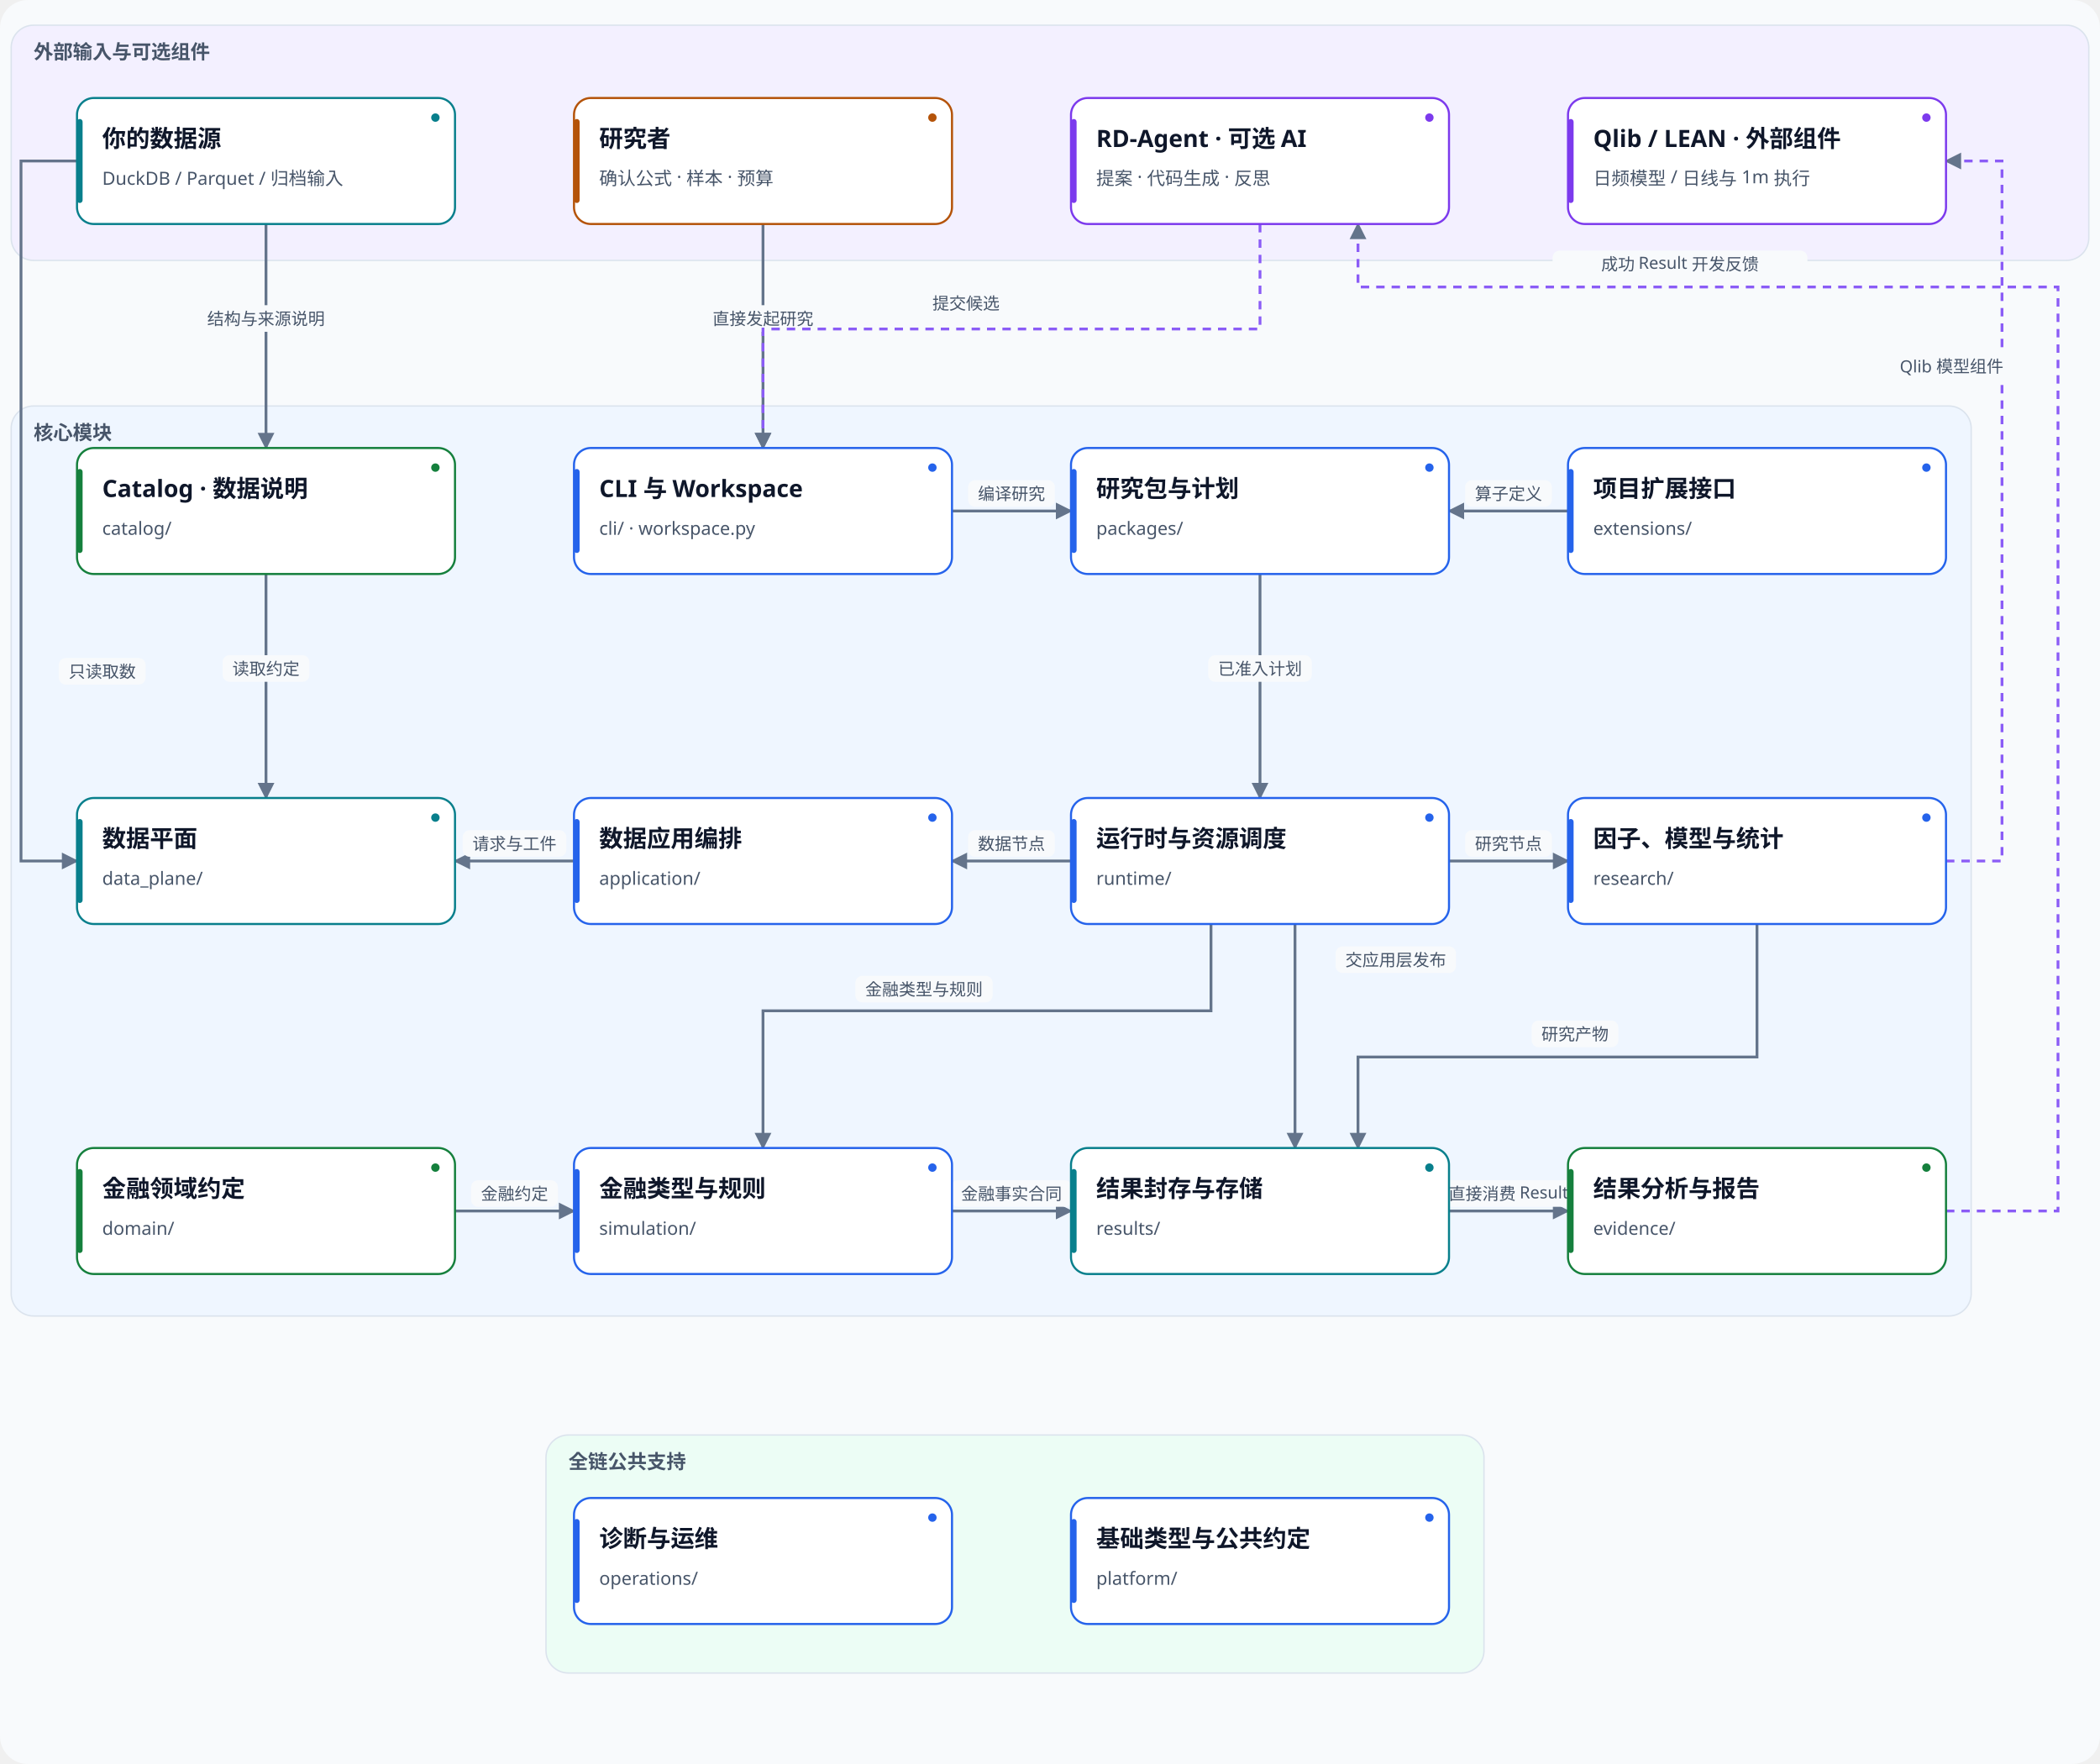
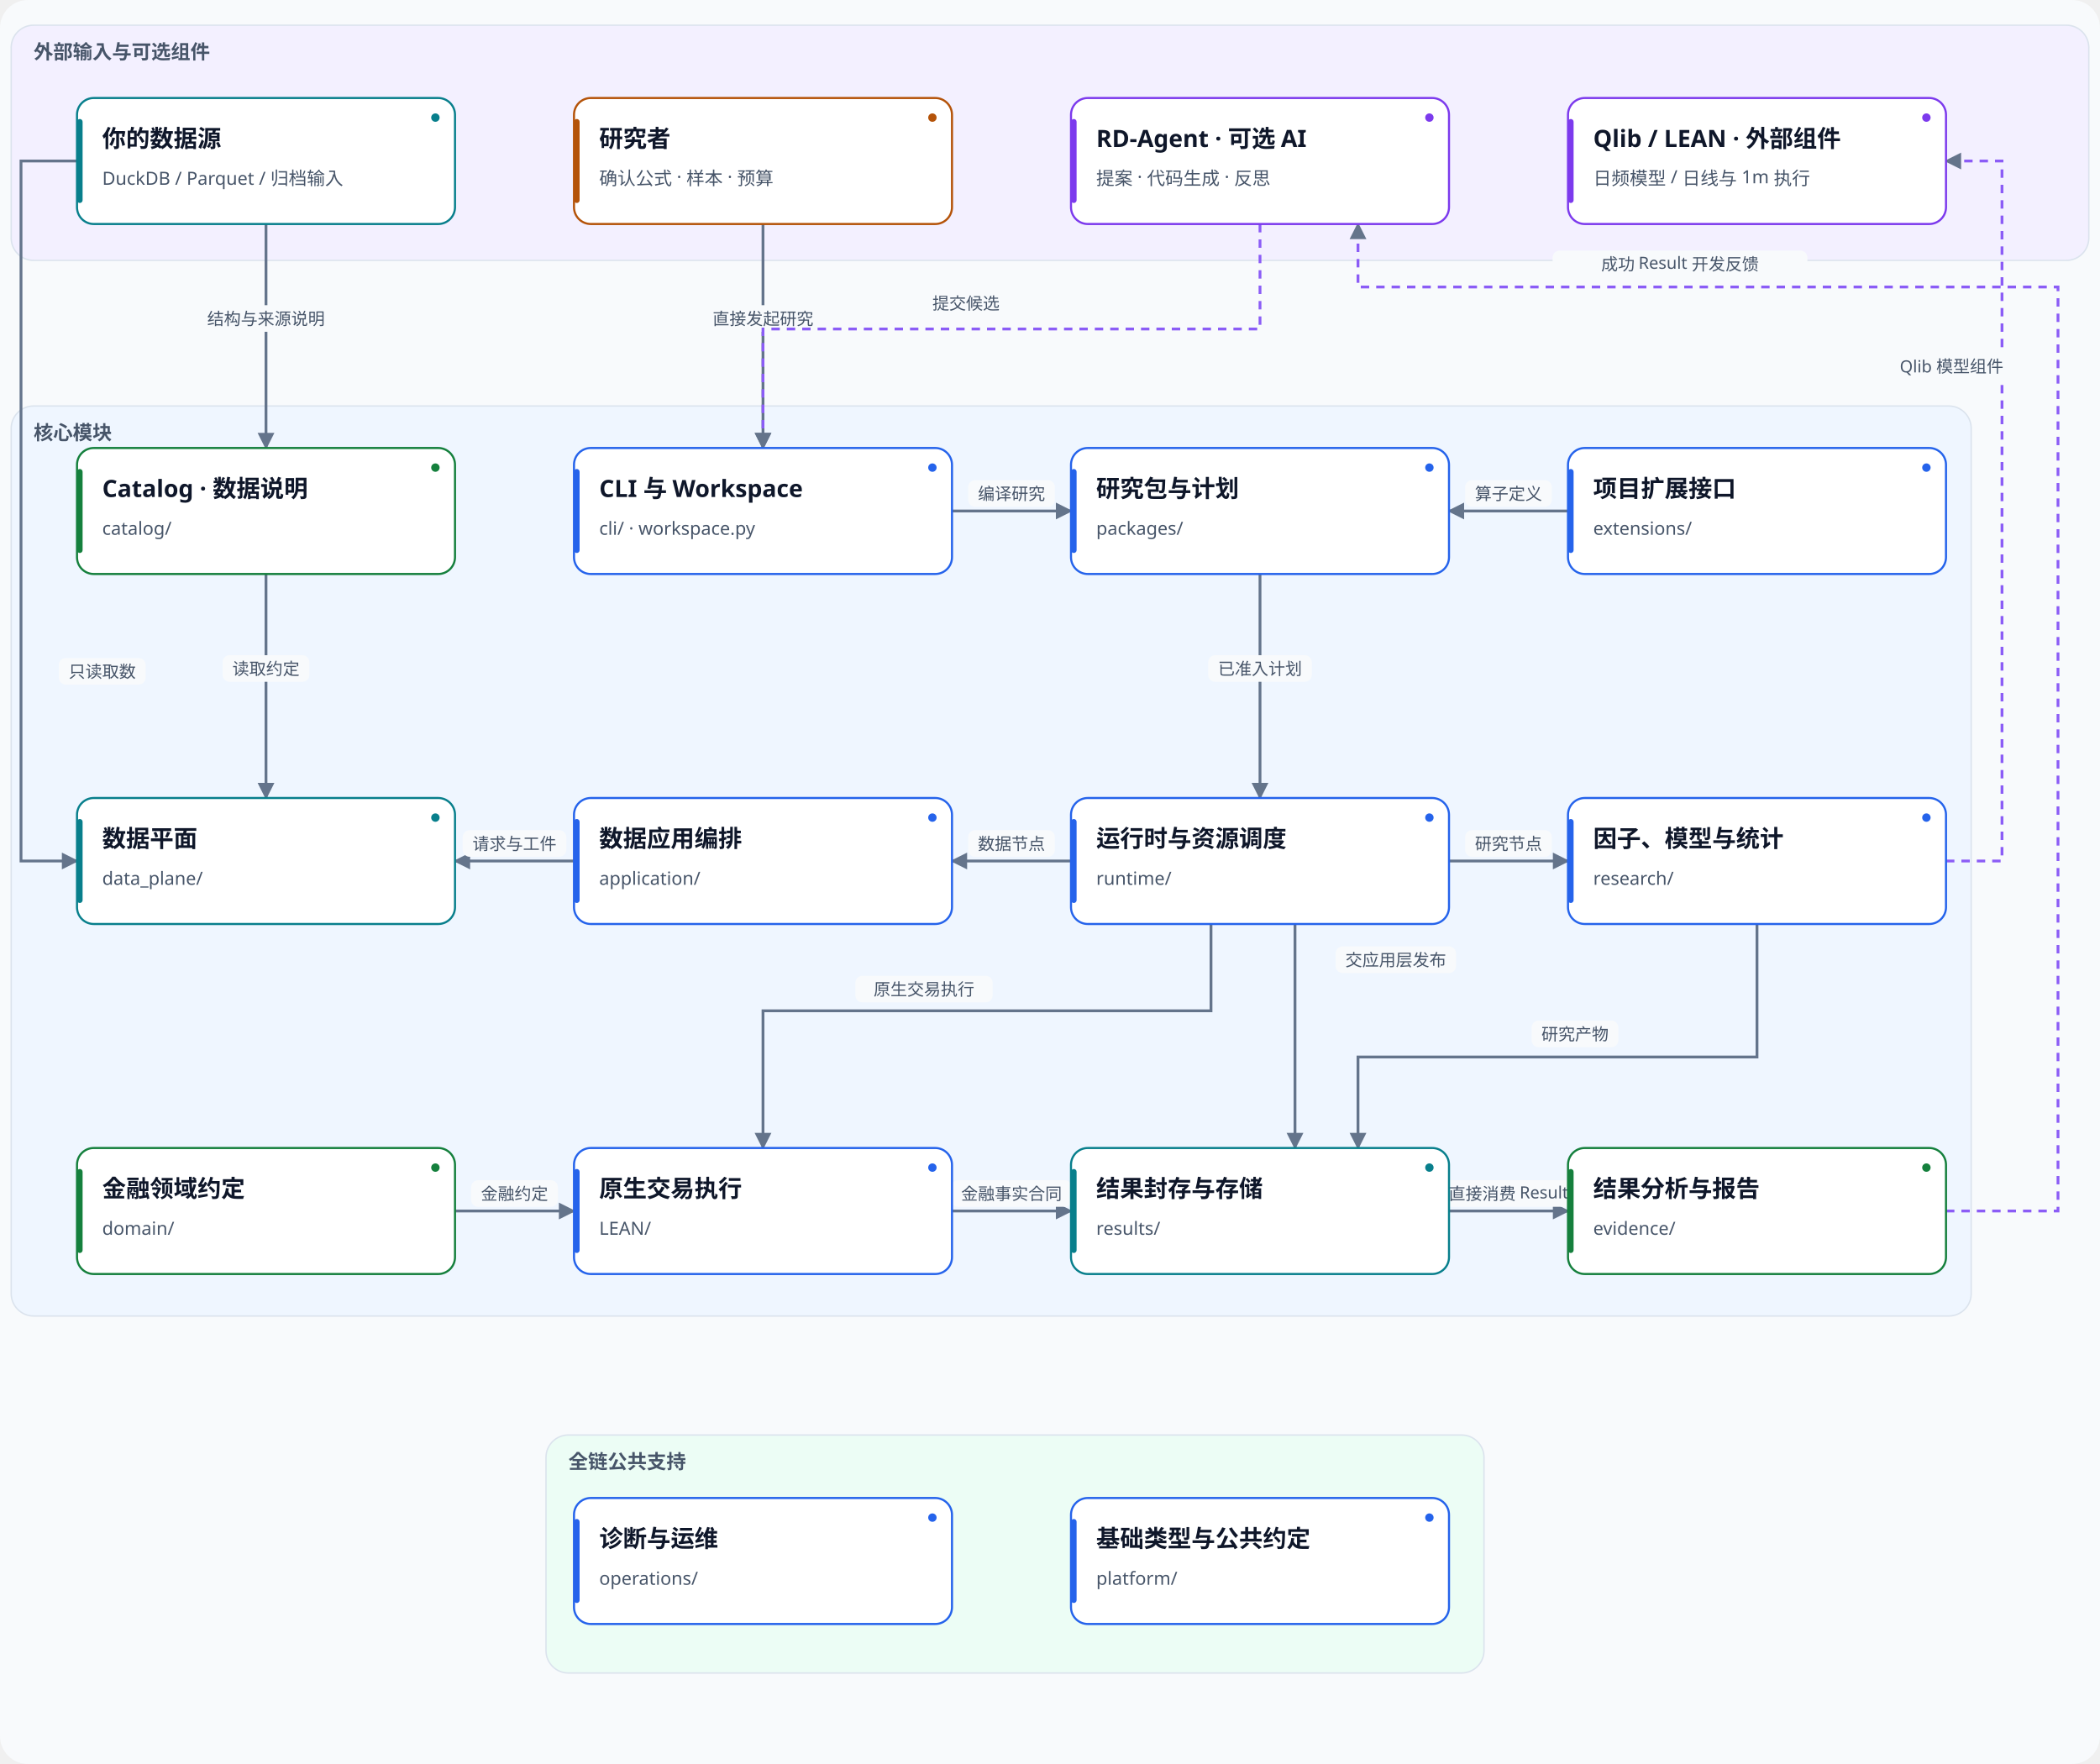
<svg xmlns="http://www.w3.org/2000/svg" viewBox="0 0 1500 1260" role="img" aria-label="总体架构：核心模块与外部组件">
  <defs>
    <marker id="arrow" viewBox="0 0 10 10" refX="9" refY="5" markerWidth="6" markerHeight="6" orient="auto-start-reverse">
      <path d="M 0 0 L 10 5 L 0 10 z" fill="#64748b" />
    </marker>
  </defs>
  <style>text{font-family:"Microsoft YaHei","微软雅黑",sans-serif;font-style:normal}.node{cursor:pointer}.node:focus{outline:none}.node:focus-visible&gt;rect:first-of-type{stroke-dasharray:4 3}.dim{opacity:.17}.highlight&gt;rect:first-of-type{stroke-width:4}.edge{transition:opacity .15s}</style>
  <rect width="1500" height="1260" rx="20" fill="#f8fafc" />
  <g class="module-group">
    <rect x="8" y="18" width="1484" height="168" rx="16" fill="#f3f0ff" stroke="#dbe3ed" />
    <text x="24" y="42" font-size="14" fill="#475569" font-weight="700" text-anchor="start">外部输入与可选组件</text>
  </g>
  <g class="module-group">
    <rect x="8" y="290" width="1400" height="650" rx="16" fill="#eff6ff" stroke="#dbe3ed" />
    <text x="24" y="314" font-size="14" fill="#475569" font-weight="700" text-anchor="start">核心模块</text>
  </g>
  <g class="module-group">
    <rect x="390" y="1025" width="670" height="170" rx="16" fill="#ecfdf5" stroke="#dbe3ed" />
    <text x="406" y="1049" font-size="14" fill="#475569" font-weight="700" text-anchor="start">全链公共支持</text>
  </g>
  <g class="edge" data-from="data" data-to="catalog">
    <path d="M190,160 L190,320" fill="none" stroke="#64748b" stroke-width="2" marker-end="url(#arrow)" />
    <rect x="141" y="218" width="98" height="19" rx="5" fill="#f8fafc" />
    <text x="190" y="232" font-size="12" fill="#475569" font-weight="400" text-anchor="middle">结构与来源说明</text>
  </g>
  <g class="edge" data-from="human" data-to="cli">
    <path d="M545,160 L545,320" fill="none" stroke="#64748b" stroke-width="2" marker-end="url(#arrow)" />
    <rect x="502" y="218" width="86" height="19" rx="5" fill="#f8fafc" />
    <text x="545" y="232" font-size="12" fill="#475569" font-weight="400" text-anchor="middle">直接发起研究</text>
  </g>
  <g class="edge" data-from="rd" data-to="cli">
    <path d="M900,160 L900,235 L545,235 L545,320" fill="none" stroke="#8b5cf6" stroke-width="2" stroke-dasharray="6 5" marker-end="url(#arrow)" />
    <rect x="659" y="207" width="62" height="19" rx="5" fill="#f8fafc" />
    <text x="690" y="221" font-size="12" fill="#475569" font-weight="400" text-anchor="middle">提交候选</text>
  </g>
  <g class="edge" data-from="cli" data-to="packages">
    <path d="M680,365 L765,365" fill="none" stroke="#64748b" stroke-width="2" marker-end="url(#arrow)" />
    <rect x="691.5" y="343" width="62" height="19" rx="5" fill="#f8fafc" />
    <text x="722.5" y="357" font-size="12" fill="#475569" font-weight="400" text-anchor="middle">编译研究</text>
  </g>
  <g class="edge" data-from="extensions" data-to="packages">
    <path d="M1120,365 L1035,365" fill="none" stroke="#64748b" stroke-width="2" marker-end="url(#arrow)" />
    <rect x="1046.5" y="343" width="62" height="19" rx="5" fill="#f8fafc" />
    <text x="1077.5" y="357" font-size="12" fill="#475569" font-weight="400" text-anchor="middle">算子定义</text>
  </g>
  <g class="edge" data-from="catalog" data-to="data_plane">
    <path d="M190,410 L190,570" fill="none" stroke="#64748b" stroke-width="2" marker-end="url(#arrow)" />
    <rect x="159" y="468" width="62" height="19" rx="5" fill="#f8fafc" />
    <text x="190" y="482" font-size="12" fill="#475569" font-weight="400" text-anchor="middle">读取约定</text>
  </g>
  <g class="edge" data-from="data" data-to="data_plane">
    <path d="M55,115 L15,115 L15,615 L55,615" fill="none" stroke="#64748b" stroke-width="2" marker-end="url(#arrow)" />
    <rect x="42" y="470" width="62" height="19" rx="5" fill="#f8fafc" />
    <text x="73" y="484" font-size="12" fill="#475569" font-weight="400" text-anchor="middle">只读取数</text>
  </g>
  <g class="edge" data-from="packages" data-to="runtime">
    <path d="M900,410 L900,570" fill="none" stroke="#64748b" stroke-width="2" marker-end="url(#arrow)" />
    <rect x="863" y="468" width="74" height="19" rx="5" fill="#f8fafc" />
    <text x="900" y="482" font-size="12" fill="#475569" font-weight="400" text-anchor="middle">已准入计划</text>
  </g>
  <g class="edge" data-from="runtime" data-to="application">
    <path d="M765,615 L680,615" fill="none" stroke="#64748b" stroke-width="2" marker-end="url(#arrow)" />
    <rect x="691.5" y="593" width="62" height="19" rx="5" fill="#f8fafc" />
    <text x="722.5" y="607" font-size="12" fill="#475569" font-weight="400" text-anchor="middle">数据节点</text>
  </g>
  <g class="edge" data-from="application" data-to="data_plane">
    <path d="M410,615 L325,615" fill="none" stroke="#64748b" stroke-width="2" marker-end="url(#arrow)" />
    <rect x="330.5" y="593" width="74" height="19" rx="5" fill="#f8fafc" />
    <text x="367.5" y="607" font-size="12" fill="#475569" font-weight="400" text-anchor="middle">请求与工件</text>
  </g>
  <g class="edge" data-from="runtime" data-to="research">
    <path d="M1035,615 L1120,615" fill="none" stroke="#64748b" stroke-width="2" marker-end="url(#arrow)" />
    <rect x="1046.5" y="593" width="62" height="19" rx="5" fill="#f8fafc" />
    <text x="1077.5" y="607" font-size="12" fill="#475569" font-weight="400" text-anchor="middle">研究节点</text>
  </g>
  <g class="edge" data-from="research" data-to="qlib">
    <path d="M1390,615 L1430,615 L1430,115 L1390,115" fill="none" stroke="#8b5cf6" stroke-width="2" stroke-dasharray="6 5" marker-end="url(#arrow)" />
    <rect x="1333" y="252" width="122" height="19" rx="5" fill="#f8fafc" />
    <text x="1394" y="266" font-size="12" fill="#475569" font-weight="400" text-anchor="middle">Qlib 模型组件</text>
  </g>
  <g class="edge" data-from="runtime" data-to="simulation">
    <path d="M865,660 L865,722 L545,722 L545,820" fill="none" stroke="#64748b" stroke-width="2" marker-end="url(#arrow)" />
    <rect x="611" y="697" width="98" height="19" rx="5" fill="#f8fafc" />
-     <text x="660" y="711" font-size="12" fill="#475569" font-weight="400" text-anchor="middle">金融类型与规则</text>
+     <text x="660" y="711" font-size="12" fill="#475569" font-weight="400" text-anchor="middle">原生交易执行</text>
  </g>
  <g class="edge" data-from="domain" data-to="simulation">
    <path d="M325,865 L410,865" fill="none" stroke="#64748b" stroke-width="2" marker-end="url(#arrow)" />
    <rect x="336.5" y="843" width="62" height="19" rx="5" fill="#f8fafc" />
    <text x="367.5" y="857" font-size="12" fill="#475569" font-weight="400" text-anchor="middle">金融约定</text>
  </g>
  <g class="edge" data-from="simulation" data-to="results">
    <path d="M680,865 L765,865" fill="none" stroke="#64748b" stroke-width="2" marker-end="url(#arrow)" />
    <rect x="679.5" y="843" width="86" height="19" rx="5" fill="#f8fafc" />
    <text x="722.5" y="857" font-size="12" fill="#475569" font-weight="400" text-anchor="middle">金融事实合同</text>
  </g>
  <g class="edge" data-from="research" data-to="results">
    <path d="M1255,660 L1255,755 L970,755 L970,820" fill="none" stroke="#64748b" stroke-width="2" marker-end="url(#arrow)" />
    <rect x="1094" y="729" width="62" height="19" rx="5" fill="#f8fafc" />
    <text x="1125" y="743" font-size="12" fill="#475569" font-weight="400" text-anchor="middle">研究产物</text>
  </g>
  <g class="edge" data-from="runtime" data-to="results">
    <path d="M925,660 L925,820" fill="none" stroke="#64748b" stroke-width="2" marker-end="url(#arrow)" />
    <rect x="954" y="676" width="86" height="19" rx="5" fill="#f8fafc" />
    <text x="997" y="690" font-size="12" fill="#475569" font-weight="400" text-anchor="middle">交应用层发布</text>
  </g>
  <g class="edge" data-from="results" data-to="evidence">
    <path d="M1035,865 L1120,865" fill="none" stroke="#64748b" stroke-width="2" marker-end="url(#arrow)" />
    <rect x="1004.5" y="843" width="146" height="19" rx="5" fill="#f8fafc" />
    <text x="1077.5" y="857" font-size="12" fill="#475569" font-weight="400" text-anchor="middle">直接消费 Result</text>
  </g>
  <g class="edge" data-from="evidence" data-to="rd">
    <path d="M1390,865 L1470,865 L1470,205 L970,205 L970,160" fill="none" stroke="#8b5cf6" stroke-width="2" stroke-dasharray="6 5" marker-end="url(#arrow)" />
    <rect x="1109" y="179" width="182" height="19" rx="5" fill="#f8fafc" />
    <text x="1200" y="193" font-size="12" fill="#475569" font-weight="400" text-anchor="middle">成功 Result 开发反馈</text>
  </g>
  <g class="node" data-id="data" tabindex="0" role="button" aria-pressed="false" aria-label="你的数据源">
    <rect x="55" y="70" width="270" height="90" rx="12" fill="white" stroke="#087f8c" stroke-width="1.5" />
    <rect x="55" y="85" width="4" height="60" rx="2" fill="#087f8c" />
    <text x="73" y="105" font-size="17" fill="#0f172a" font-weight="700" text-anchor="start">你的数据源</text>
    <text x="73" y="132" font-size="13" fill="#475569" font-weight="400" text-anchor="start">DuckDB / Parquet / 归档输入</text>
    <circle cx="311" cy="84" r="3" fill="#087f8c" />
  </g>
  <g class="node" data-id="human" tabindex="0" role="button" aria-pressed="false" aria-label="研究者">
    <rect x="410" y="70" width="270" height="90" rx="12" fill="white" stroke="#b45309" stroke-width="1.5" />
    <rect x="410" y="85" width="4" height="60" rx="2" fill="#b45309" />
    <text x="428" y="105" font-size="17" fill="#0f172a" font-weight="700" text-anchor="start">研究者</text>
    <text x="428" y="132" font-size="13" fill="#475569" font-weight="400" text-anchor="start">确认公式 · 样本 · 预算</text>
    <circle cx="666" cy="84" r="3" fill="#b45309" />
  </g>
  <g class="node" data-id="rd" tabindex="0" role="button" aria-pressed="false" aria-label="RD-Agent · 可选 AI">
    <rect x="765" y="70" width="270" height="90" rx="12" fill="white" stroke="#7c3aed" stroke-width="1.5" />
    <rect x="765" y="85" width="4" height="60" rx="2" fill="#7c3aed" />
    <text x="783" y="105" font-size="17" fill="#0f172a" font-weight="700" text-anchor="start">RD-Agent · 可选 AI</text>
    <text x="783" y="132" font-size="13" fill="#475569" font-weight="400" text-anchor="start">提案 · 代码生成 · 反思</text>
    <circle cx="1021" cy="84" r="3" fill="#7c3aed" />
  </g>
  <g class="node" data-id="qlib" tabindex="0" role="button" aria-pressed="false" aria-label="Qlib / LEAN · 外部组件">
    <rect x="1120" y="70" width="270" height="90" rx="12" fill="white" stroke="#7c3aed" stroke-width="1.5" />
    <rect x="1120" y="85" width="4" height="60" rx="2" fill="#7c3aed" />
    <text x="1138" y="105" font-size="17" fill="#0f172a" font-weight="700" text-anchor="start">Qlib / LEAN · 外部组件</text>
    <text x="1138" y="132" font-size="13" fill="#475569" font-weight="400" text-anchor="start">日频模型 / 日线与 1m 执行</text>
    <circle cx="1376" cy="84" r="3" fill="#7c3aed" />
  </g>
  <g class="node" data-id="catalog" tabindex="0" role="button" aria-pressed="false" aria-label="Catalog · 数据说明">
    <rect x="55" y="320" width="270" height="90" rx="12" fill="white" stroke="#15803d" stroke-width="1.5" />
    <rect x="55" y="335" width="4" height="60" rx="2" fill="#15803d" />
    <text x="73" y="355" font-size="17" fill="#0f172a" font-weight="700" text-anchor="start">Catalog · 数据说明</text>
    <text x="73" y="382" font-size="13" fill="#475569" font-weight="400" text-anchor="start">catalog/</text>
    <circle cx="311" cy="334" r="3" fill="#15803d" />
  </g>
  <g class="node" data-id="cli" tabindex="0" role="button" aria-pressed="false" aria-label="CLI 与 Workspace">
    <rect x="410" y="320" width="270" height="90" rx="12" fill="white" stroke="#2563eb" stroke-width="1.5" />
    <rect x="410" y="335" width="4" height="60" rx="2" fill="#2563eb" />
    <text x="428" y="355" font-size="17" fill="#0f172a" font-weight="700" text-anchor="start">CLI 与 Workspace</text>
    <text x="428" y="382" font-size="13" fill="#475569" font-weight="400" text-anchor="start">cli/ · workspace.py</text>
    <circle cx="666" cy="334" r="3" fill="#2563eb" />
  </g>
  <g class="node" data-id="packages" tabindex="0" role="button" aria-pressed="false" aria-label="研究包与计划">
    <rect x="765" y="320" width="270" height="90" rx="12" fill="white" stroke="#2563eb" stroke-width="1.5" />
    <rect x="765" y="335" width="4" height="60" rx="2" fill="#2563eb" />
    <text x="783" y="355" font-size="17" fill="#0f172a" font-weight="700" text-anchor="start">研究包与计划</text>
    <text x="783" y="382" font-size="13" fill="#475569" font-weight="400" text-anchor="start">packages/</text>
    <circle cx="1021" cy="334" r="3" fill="#2563eb" />
  </g>
  <g class="node" data-id="extensions" tabindex="0" role="button" aria-pressed="false" aria-label="项目扩展接口">
    <rect x="1120" y="320" width="270" height="90" rx="12" fill="white" stroke="#2563eb" stroke-width="1.5" />
    <rect x="1120" y="335" width="4" height="60" rx="2" fill="#2563eb" />
    <text x="1138" y="355" font-size="17" fill="#0f172a" font-weight="700" text-anchor="start">项目扩展接口</text>
    <text x="1138" y="382" font-size="13" fill="#475569" font-weight="400" text-anchor="start">extensions/</text>
    <circle cx="1376" cy="334" r="3" fill="#2563eb" />
  </g>
  <g class="node" data-id="data_plane" tabindex="0" role="button" aria-pressed="false" aria-label="数据平面">
    <rect x="55" y="570" width="270" height="90" rx="12" fill="white" stroke="#087f8c" stroke-width="1.5" />
    <rect x="55" y="585" width="4" height="60" rx="2" fill="#087f8c" />
    <text x="73" y="605" font-size="17" fill="#0f172a" font-weight="700" text-anchor="start">数据平面</text>
    <text x="73" y="632" font-size="13" fill="#475569" font-weight="400" text-anchor="start">data_plane/</text>
    <circle cx="311" cy="584" r="3" fill="#087f8c" />
  </g>
  <g class="node" data-id="application" tabindex="0" role="button" aria-pressed="false" aria-label="数据应用编排">
    <rect x="410" y="570" width="270" height="90" rx="12" fill="white" stroke="#2563eb" stroke-width="1.5" />
    <rect x="410" y="585" width="4" height="60" rx="2" fill="#2563eb" />
    <text x="428" y="605" font-size="17" fill="#0f172a" font-weight="700" text-anchor="start">数据应用编排</text>
    <text x="428" y="632" font-size="13" fill="#475569" font-weight="400" text-anchor="start">application/</text>
    <circle cx="666" cy="584" r="3" fill="#2563eb" />
  </g>
  <g class="node" data-id="runtime" tabindex="0" role="button" aria-pressed="false" aria-label="运行时与资源调度">
    <rect x="765" y="570" width="270" height="90" rx="12" fill="white" stroke="#2563eb" stroke-width="1.5" />
    <rect x="765" y="585" width="4" height="60" rx="2" fill="#2563eb" />
    <text x="783" y="605" font-size="17" fill="#0f172a" font-weight="700" text-anchor="start">运行时与资源调度</text>
    <text x="783" y="632" font-size="13" fill="#475569" font-weight="400" text-anchor="start">runtime/</text>
    <circle cx="1021" cy="584" r="3" fill="#2563eb" />
  </g>
  <g class="node" data-id="research" tabindex="0" role="button" aria-pressed="false" aria-label="因子、模型与统计">
    <rect x="1120" y="570" width="270" height="90" rx="12" fill="white" stroke="#2563eb" stroke-width="1.5" />
    <rect x="1120" y="585" width="4" height="60" rx="2" fill="#2563eb" />
    <text x="1138" y="605" font-size="17" fill="#0f172a" font-weight="700" text-anchor="start">因子、模型与统计</text>
    <text x="1138" y="632" font-size="13" fill="#475569" font-weight="400" text-anchor="start">research/</text>
    <circle cx="1376" cy="584" r="3" fill="#2563eb" />
  </g>
  <g class="node" data-id="domain" tabindex="0" role="button" aria-pressed="false" aria-label="金融领域约定">
    <rect x="55" y="820" width="270" height="90" rx="12" fill="white" stroke="#15803d" stroke-width="1.5" />
    <rect x="55" y="835" width="4" height="60" rx="2" fill="#15803d" />
    <text x="73" y="855" font-size="17" fill="#0f172a" font-weight="700" text-anchor="start">金融领域约定</text>
    <text x="73" y="882" font-size="13" fill="#475569" font-weight="400" text-anchor="start">domain/</text>
    <circle cx="311" cy="834" r="3" fill="#15803d" />
  </g>
-   <g class="node" data-id="simulation" tabindex="0" role="button" aria-pressed="false" aria-label="金融类型与规则">
+   <g class="node" data-id="simulation" tabindex="0" role="button" aria-pressed="false" aria-label="原生交易执行">
    <rect x="410" y="820" width="270" height="90" rx="12" fill="white" stroke="#2563eb" stroke-width="1.5" />
    <rect x="410" y="835" width="4" height="60" rx="2" fill="#2563eb" />
-     <text x="428" y="855" font-size="17" fill="#0f172a" font-weight="700" text-anchor="start">金融类型与规则</text>
-     <text x="428" y="882" font-size="13" fill="#475569" font-weight="400" text-anchor="start">simulation/</text>
+     <text x="428" y="855" font-size="17" fill="#0f172a" font-weight="700" text-anchor="start">原生交易执行</text>
+     <text x="428" y="882" font-size="13" fill="#475569" font-weight="400" text-anchor="start">LEAN/</text>
    <circle cx="666" cy="834" r="3" fill="#2563eb" />
  </g>
  <g class="node" data-id="results" tabindex="0" role="button" aria-pressed="false" aria-label="结果封存与存储">
    <rect x="765" y="820" width="270" height="90" rx="12" fill="white" stroke="#087f8c" stroke-width="1.5" />
    <rect x="765" y="835" width="4" height="60" rx="2" fill="#087f8c" />
    <text x="783" y="855" font-size="17" fill="#0f172a" font-weight="700" text-anchor="start">结果封存与存储</text>
    <text x="783" y="882" font-size="13" fill="#475569" font-weight="400" text-anchor="start">results/</text>
    <circle cx="1021" cy="834" r="3" fill="#087f8c" />
  </g>
  <g class="node" data-id="evidence" tabindex="0" role="button" aria-pressed="false" aria-label="结果分析与报告">
    <rect x="1120" y="820" width="270" height="90" rx="12" fill="white" stroke="#15803d" stroke-width="1.5" />
    <rect x="1120" y="835" width="4" height="60" rx="2" fill="#15803d" />
    <text x="1138" y="855" font-size="17" fill="#0f172a" font-weight="700" text-anchor="start">结果分析与报告</text>
    <text x="1138" y="882" font-size="13" fill="#475569" font-weight="400" text-anchor="start">evidence/</text>
    <circle cx="1376" cy="834" r="3" fill="#15803d" />
  </g>
  <g class="node" data-id="operations" tabindex="0" role="button" aria-pressed="false" aria-label="诊断与运维">
    <rect x="410" y="1070" width="270" height="90" rx="12" fill="white" stroke="#2563eb" stroke-width="1.5" />
    <rect x="410" y="1085" width="4" height="60" rx="2" fill="#2563eb" />
    <text x="428" y="1105" font-size="17" fill="#0f172a" font-weight="700" text-anchor="start">诊断与运维</text>
    <text x="428" y="1132" font-size="13" fill="#475569" font-weight="400" text-anchor="start">operations/</text>
    <circle cx="666" cy="1084" r="3" fill="#2563eb" />
  </g>
  <g class="node" data-id="platform" tabindex="0" role="button" aria-pressed="false" aria-label="基础类型与公共约定">
    <rect x="765" y="1070" width="270" height="90" rx="12" fill="white" stroke="#2563eb" stroke-width="1.5" />
    <rect x="765" y="1085" width="4" height="60" rx="2" fill="#2563eb" />
    <text x="783" y="1105" font-size="17" fill="#0f172a" font-weight="700" text-anchor="start">基础类型与公共约定</text>
    <text x="783" y="1132" font-size="13" fill="#475569" font-weight="400" text-anchor="start">platform/</text>
    <circle cx="1021" cy="1084" r="3" fill="#2563eb" />
  </g>
</svg>
